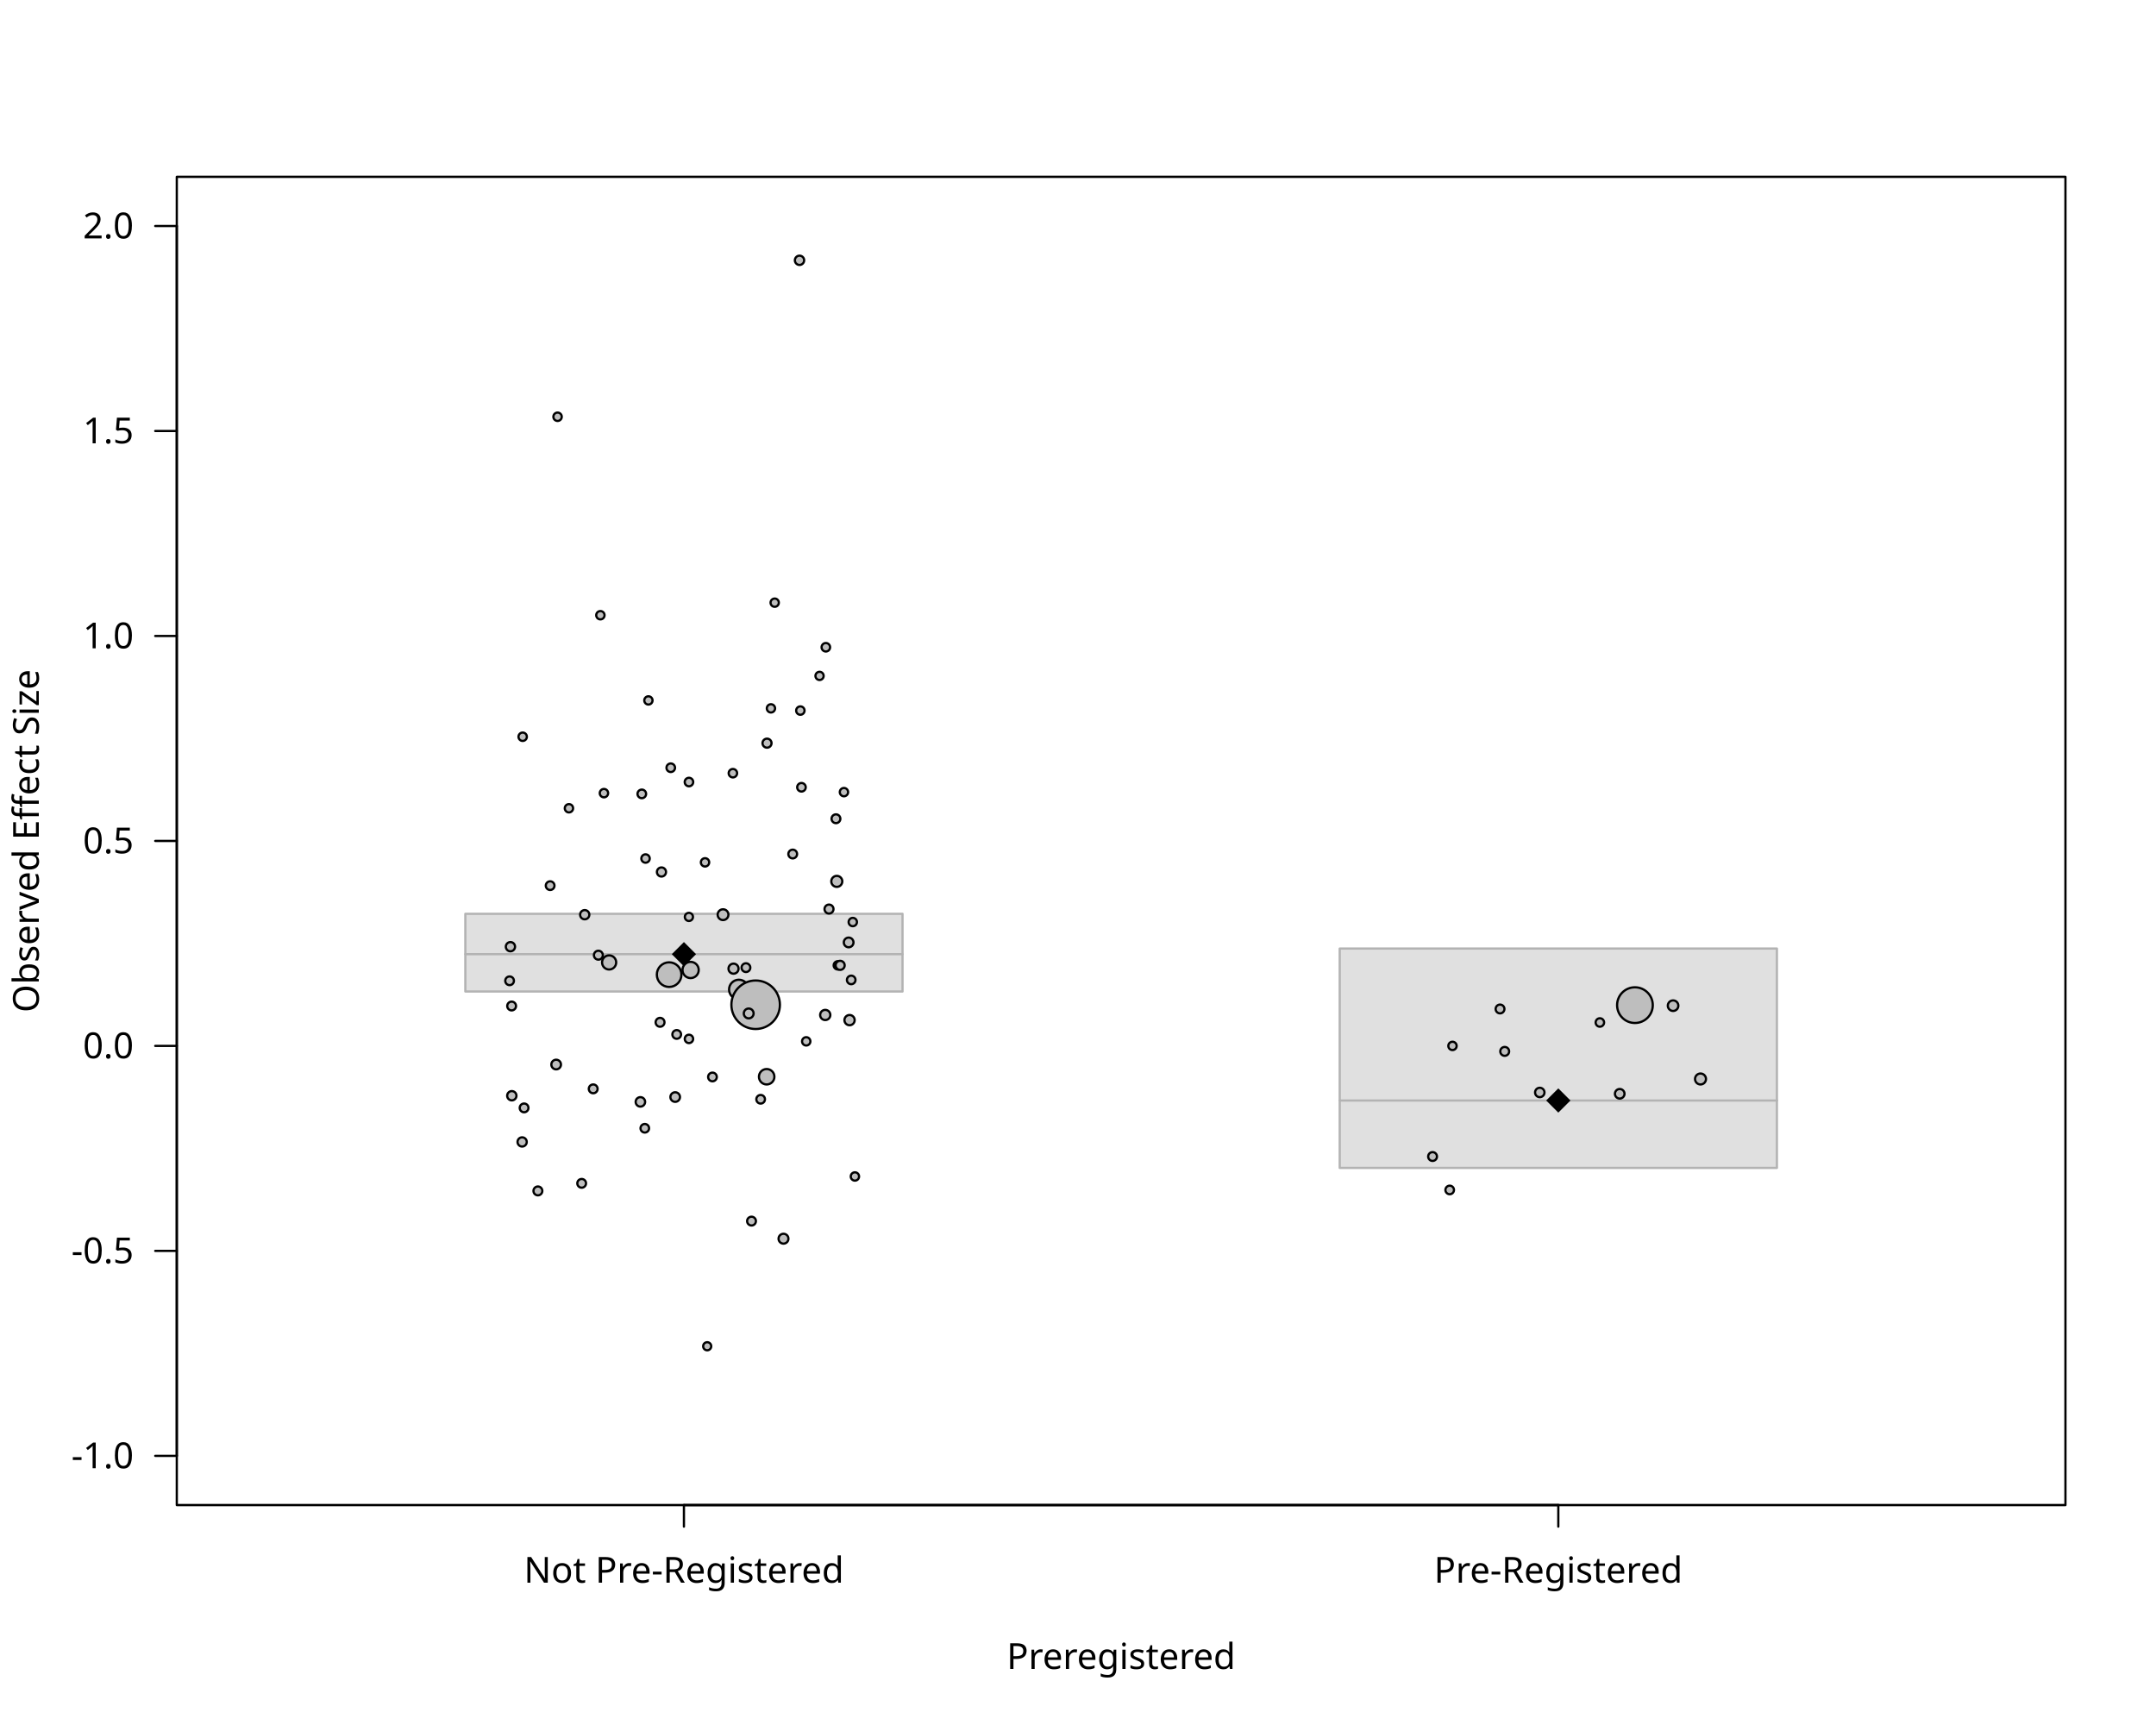
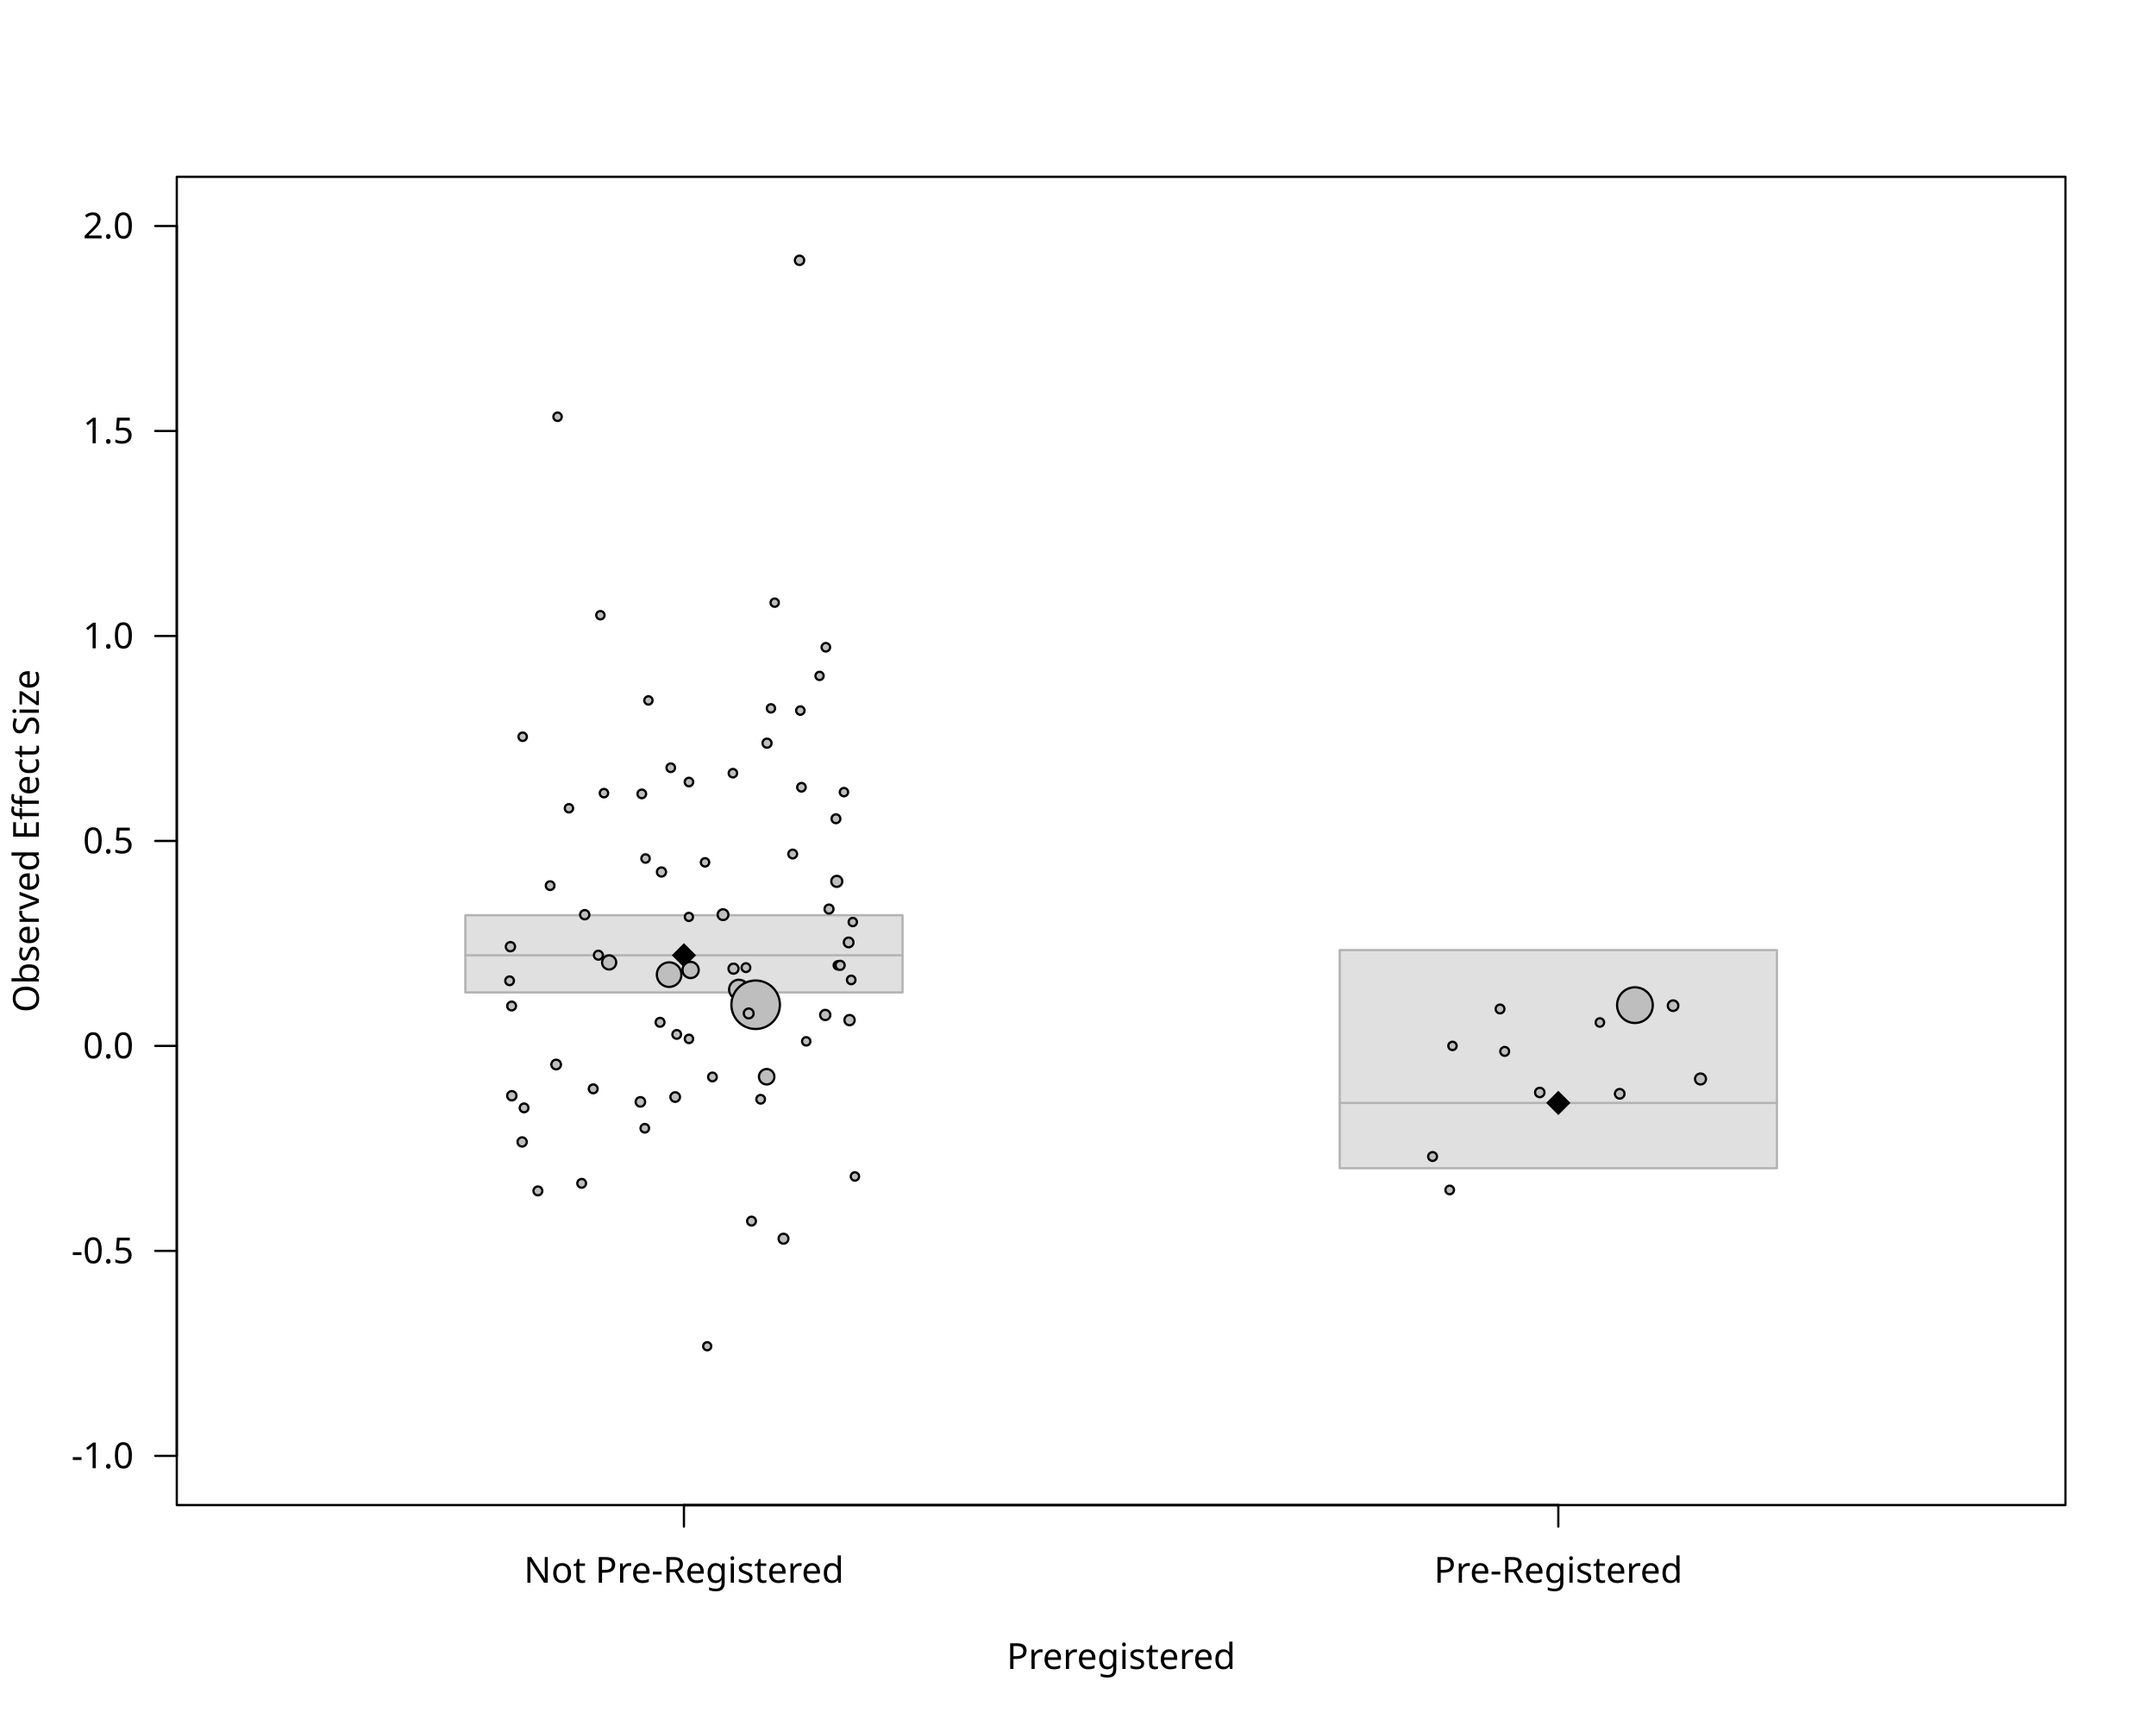
<svg xmlns="http://www.w3.org/2000/svg" class="svglite" data-engine-version="2.0" width="720.00pt" height="576.00pt" viewBox="0 0 720.00 576.00">
  <defs>
    <style type="text/css">
    .svglite line, .svglite polyline, .svglite polygon, .svglite path, .svglite rect, .svglite circle {
      fill: none;
      stroke: #000000;
      stroke-linecap: round;
      stroke-linejoin: round;
      stroke-miterlimit: 10.00;
    }
  </style>
  </defs>
  <rect width="100%" height="100%" style="stroke: none; fill: #FFFFFF;" />
  <defs>
    <clipPath id="cpMC4wMHw3MjAuMDB8MC4wMHw1NzYuMDA=">
      <rect x="0.00" y="0.00" width="720.00" height="576.00" />
    </clipPath>
  </defs>
  <g clip-path="url(#cpMC4wMHw3MjAuMDB8MC4wMHw1NzYuMDA=)">
    <line x1="59.04" y1="486.13" x2="59.04" y2="75.47" style="stroke-width: 0.75;" />
    <line x1="59.04" y1="486.13" x2="51.84" y2="486.13" style="stroke-width: 0.75;" />
    <line x1="59.04" y1="417.69" x2="51.84" y2="417.69" style="stroke-width: 0.75;" />
    <line x1="59.04" y1="349.24" x2="51.84" y2="349.24" style="stroke-width: 0.75;" />
    <line x1="59.04" y1="280.80" x2="51.84" y2="280.80" style="stroke-width: 0.75;" />
    <line x1="59.04" y1="212.36" x2="51.84" y2="212.36" style="stroke-width: 0.75;" />
    <line x1="59.04" y1="143.91" x2="51.84" y2="143.91" style="stroke-width: 0.75;" />
    <line x1="59.04" y1="75.47" x2="51.84" y2="75.47" style="stroke-width: 0.75;" />
    <text x="44.64" y="490.26" text-anchor="end" style="font-size: 12.00px; font-family: sans;" textLength="20.68px" lengthAdjust="spacingAndGlyphs">-1.0</text>
    <text x="44.64" y="421.82" text-anchor="end" style="font-size: 12.00px; font-family: sans;" textLength="20.68px" lengthAdjust="spacingAndGlyphs">-0.5</text>
    <text x="44.64" y="353.37" text-anchor="end" style="font-size: 12.00px; font-family: sans;" textLength="16.68px" lengthAdjust="spacingAndGlyphs">0.0</text>
    <text x="44.64" y="284.93" text-anchor="end" style="font-size: 12.00px; font-family: sans;" textLength="16.68px" lengthAdjust="spacingAndGlyphs">0.5</text>
    <text x="44.64" y="216.48" text-anchor="end" style="font-size: 12.00px; font-family: sans;" textLength="16.68px" lengthAdjust="spacingAndGlyphs">1.0</text>
    <text x="44.64" y="148.04" text-anchor="end" style="font-size: 12.00px; font-family: sans;" textLength="16.68px" lengthAdjust="spacingAndGlyphs">1.5</text>
    <text x="44.64" y="79.60" text-anchor="end" style="font-size: 12.00px; font-family: sans;" textLength="16.68px" lengthAdjust="spacingAndGlyphs">2.0</text>
    <polygon points="59.04,502.56 689.76,502.56 689.76,59.04 59.04,59.04 " style="stroke-width: 0.75; fill: none;" />
    <text x="374.40" y="557.28" text-anchor="middle" style="font-size: 12.00px; font-family: sans;" textLength="72.04px" lengthAdjust="spacingAndGlyphs">Preregistered</text>
    <text transform="translate(12.96,280.80) rotate(-90)" text-anchor="middle" style="font-size: 12.00px; font-family: sans;" textLength="112.74px" lengthAdjust="spacingAndGlyphs">Observed Effect Size</text>
    <line x1="228.40" y1="502.56" x2="520.40" y2="502.56" style="stroke-width: 0.75;" />
    <line x1="228.40" y1="502.56" x2="228.40" y2="509.76" style="stroke-width: 0.75;" />
    <line x1="520.40" y1="502.56" x2="520.40" y2="509.76" style="stroke-width: 0.75;" />
    <text x="228.40" y="528.48" text-anchor="middle" style="font-size: 12.00px; font-family: sans;" textLength="102.72px" lengthAdjust="spacingAndGlyphs">Not Pre-Registered</text>
    <text x="520.40" y="528.48" text-anchor="middle" style="font-size: 12.00px; font-family: sans;" textLength="80.71px" lengthAdjust="spacingAndGlyphs">Pre-Registered</text>
  </g>
  <defs>
    <clipPath id="cpNTkuMDR8Njg5Ljc2fDU5LjA0fDUwMi41Ng==">
      <rect x="59.04" y="59.04" width="630.72" height="443.52" />
    </clipPath>
  </defs>
  <g clip-path="url(#cpNTkuMDR8Njg5Ljc2fDU5LjA0fDUwMi41Ng==)">
-     <rect x="155.40" y="305.13" width="146.00" height="25.94" style="stroke-width: 0.75; stroke: #B3B3B3; fill: #B3B3B3; fill-opacity: 0.40;" />
-     <line x1="155.40" y1="318.61" x2="301.40" y2="318.61" style="stroke-width: 0.75; stroke: #B3B3B3;" />
-     <rect x="447.40" y="316.73" width="146.00" height="73.25" style="stroke-width: 0.75; stroke: #B3B3B3; fill: #B3B3B3; fill-opacity: 0.40;" />
-     <line x1="447.40" y1="367.47" x2="593.40" y2="367.47" style="stroke-width: 0.75; stroke: #B3B3B3;" />
-     <polygon points="224.35,318.61 228.40,314.56 232.45,318.61 228.40,322.66 " style="stroke-width: 0.75; stroke: none; fill: #000000;" />
-     <polygon points="516.35,367.47 520.40,363.42 524.45,367.47 520.40,371.52 " style="stroke-width: 0.75; stroke: none; fill: #000000;" />
+     <rect x="155.40" y="305.60" width="146.00" height="25.78" style="stroke-width: 0.75; stroke: #B3B3B3; fill: #B3B3B3; fill-opacity: 0.40;" />
+     <line x1="155.40" y1="318.98" x2="301.40" y2="318.98" style="stroke-width: 0.75; stroke: #B3B3B3;" />
+     <rect x="447.40" y="317.25" width="146.00" height="72.82" style="stroke-width: 0.75; stroke: #B3B3B3; fill: #B3B3B3; fill-opacity: 0.40;" />
+     <line x1="447.40" y1="368.28" x2="593.40" y2="368.28" style="stroke-width: 0.75; stroke: #B3B3B3;" />
+     <polygon points="224.35,318.98 228.40,314.93 232.45,318.98 228.40,323.03 " style="stroke-width: 0.75; stroke: none; fill: #000000;" />
+     <polygon points="516.35,368.28 520.40,364.23 524.45,368.28 520.40,372.33 " style="stroke-width: 0.75; stroke: none; fill: #000000;" />
    <circle cx="276.85" cy="303.55" r="1.50" style="stroke-width: 0.75; fill: #BEBEBE;" />
    <circle cx="279.45" cy="294.30" r="1.84" style="stroke-width: 0.75; fill: #BEBEBE;" />
    <circle cx="203.42" cy="321.37" r="2.36" style="stroke-width: 0.75; fill: #BEBEBE;" />
    <circle cx="267.00" cy="86.92" r="1.55" style="stroke-width: 0.75; fill: #BEBEBE;" />
    <circle cx="244.96" cy="323.45" r="1.68" style="stroke-width: 0.75; fill: #BEBEBE;" />
    <circle cx="230.63" cy="323.89" r="2.71" style="stroke-width: 0.75; fill: #BEBEBE;" />
    <circle cx="256.03" cy="359.54" r="2.58" style="stroke-width: 0.75; fill: #BEBEBE;" />
    <circle cx="185.73" cy="355.46" r="1.61" style="stroke-width: 0.75; fill: #BEBEBE;" />
    <circle cx="246.74" cy="330.41" r="3.27" style="stroke-width: 0.75; fill: #BEBEBE;" />
    <circle cx="252.35" cy="335.50" r="8.10" style="stroke-width: 0.75; fill: #BEBEBE;" />
    <circle cx="223.46" cy="325.44" r="4.11" style="stroke-width: 0.75; fill: #BEBEBE;" />
    <circle cx="545.99" cy="335.63" r="5.96" style="stroke-width: 0.75; fill: #BEBEBE;" />
    <circle cx="279.17" cy="273.39" r="1.47" style="stroke-width: 0.75; fill: #BEBEBE;" />
    <circle cx="199.83" cy="318.95" r="1.49" style="stroke-width: 0.75; fill: #BEBEBE;" />
    <circle cx="224.00" cy="256.36" r="1.43" style="stroke-width: 0.75; fill: #BEBEBE;" />
    <circle cx="279.79" cy="322.34" r="1.39" style="stroke-width: 0.75; fill: #BEBEBE;" />
    <circle cx="284.26" cy="327.21" r="1.43" style="stroke-width: 0.75; fill: #BEBEBE;" />
    <circle cx="183.72" cy="295.73" r="1.45" style="stroke-width: 0.75; fill: #BEBEBE;" />
    <circle cx="225.48" cy="366.32" r="1.60" style="stroke-width: 0.75; fill: #BEBEBE;" />
    <circle cx="235.45" cy="287.95" r="1.39" style="stroke-width: 0.75; fill: #BEBEBE;" />
    <circle cx="275.59" cy="338.91" r="1.70" style="stroke-width: 0.75; fill: #BEBEBE;" />
    <circle cx="186.20" cy="139.16" r="1.40" style="stroke-width: 0.75; fill: #BEBEBE;" />
    <circle cx="285.50" cy="392.84" r="1.39" style="stroke-width: 0.75; fill: #BEBEBE;" />
    <circle cx="280.57" cy="322.34" r="1.51" style="stroke-width: 0.75; fill: #BEBEBE;" />
    <circle cx="179.63" cy="397.66" r="1.48" style="stroke-width: 0.75; fill: #BEBEBE;" />
    <circle cx="230.06" cy="306.17" r="1.36" style="stroke-width: 0.75; fill: #BEBEBE;" />
    <circle cx="215.58" cy="286.67" r="1.40" style="stroke-width: 0.75; fill: #BEBEBE;" />
    <circle cx="275.79" cy="216.13" r="1.42" style="stroke-width: 0.75; fill: #BEBEBE;" />
    <circle cx="514.21" cy="364.79" r="1.57" style="stroke-width: 0.75; fill: #BEBEBE;" />
    <circle cx="267.65" cy="262.88" r="1.43" style="stroke-width: 0.75; fill: #BEBEBE;" />
    <circle cx="256.15" cy="248.15" r="1.51" style="stroke-width: 0.75; fill: #BEBEBE;" />
    <circle cx="264.73" cy="285.17" r="1.46" style="stroke-width: 0.75; fill: #BEBEBE;" />
    <circle cx="215.33" cy="376.74" r="1.43" style="stroke-width: 0.75; fill: #BEBEBE;" />
    <circle cx="250.03" cy="338.40" r="1.64" style="stroke-width: 0.75; fill: #BEBEBE;" />
    <circle cx="170.46" cy="316.11" r="1.54" style="stroke-width: 0.75; fill: #BEBEBE;" />
    <circle cx="267.28" cy="237.27" r="1.40" style="stroke-width: 0.75; fill: #BEBEBE;" />
    <circle cx="170.86" cy="335.92" r="1.47" style="stroke-width: 0.75; fill: #BEBEBE;" />
    <circle cx="194.25" cy="395.13" r="1.46" style="stroke-width: 0.75; fill: #BEBEBE;" />
    <circle cx="567.89" cy="360.29" r="1.83" style="stroke-width: 0.75; fill: #BEBEBE;" />
    <circle cx="241.46" cy="305.42" r="1.80" style="stroke-width: 0.75; fill: #BEBEBE;" />
    <circle cx="214.33" cy="265.09" r="1.44" style="stroke-width: 0.75; fill: #BEBEBE;" />
    <circle cx="220.90" cy="291.17" r="1.52" style="stroke-width: 0.75; fill: #BEBEBE;" />
    <circle cx="174.37" cy="381.31" r="1.54" style="stroke-width: 0.75; fill: #BEBEBE;" />
    <circle cx="283.71" cy="340.63" r="1.71" style="stroke-width: 0.75; fill: #BEBEBE;" />
    <circle cx="220.43" cy="341.36" r="1.48" style="stroke-width: 0.75; fill: #BEBEBE;" />
    <circle cx="281.84" cy="264.50" r="1.39" style="stroke-width: 0.75; fill: #BEBEBE;" />
    <circle cx="273.69" cy="225.69" r="1.37" style="stroke-width: 0.75; fill: #BEBEBE;" />
    <circle cx="244.75" cy="258.18" r="1.41" style="stroke-width: 0.75; fill: #BEBEBE;" />
    <circle cx="283.41" cy="314.69" r="1.62" style="stroke-width: 0.75; fill: #BEBEBE;" />
    <circle cx="534.28" cy="341.42" r="1.41" style="stroke-width: 0.75; fill: #BEBEBE;" />
    <circle cx="500.94" cy="336.91" r="1.47" style="stroke-width: 0.75; fill: #BEBEBE;" />
    <circle cx="502.50" cy="351.07" r="1.48" style="stroke-width: 0.75; fill: #BEBEBE;" />
    <circle cx="216.54" cy="233.88" r="1.38" style="stroke-width: 0.75; fill: #BEBEBE;" />
    <circle cx="261.65" cy="413.62" r="1.65" style="stroke-width: 0.75; fill: #BEBEBE;" />
    <circle cx="174.55" cy="246.01" r="1.40" style="stroke-width: 0.75; fill: #BEBEBE;" />
    <circle cx="257.46" cy="236.53" r="1.38" style="stroke-width: 0.75; fill: #BEBEBE;" />
    <circle cx="249.11" cy="323.11" r="1.46" style="stroke-width: 0.75; fill: #BEBEBE;" />
    <circle cx="190.00" cy="269.89" r="1.39" style="stroke-width: 0.75; fill: #BEBEBE;" />
    <circle cx="200.50" cy="205.43" r="1.39" style="stroke-width: 0.75; fill: #BEBEBE;" />
    <circle cx="230.08" cy="346.90" r="1.40" style="stroke-width: 0.75; fill: #BEBEBE;" />
    <circle cx="540.91" cy="365.23" r="1.60" style="stroke-width: 0.75; fill: #BEBEBE;" />
    <circle cx="284.79" cy="307.88" r="1.39" style="stroke-width: 0.75; fill: #BEBEBE;" />
    <circle cx="258.71" cy="201.24" r="1.38" style="stroke-width: 0.75; fill: #BEBEBE;" />
    <circle cx="236.17" cy="449.53" r="1.35" style="stroke-width: 0.75; fill: #BEBEBE;" />
    <circle cx="269.24" cy="347.72" r="1.39" style="stroke-width: 0.75; fill: #BEBEBE;" />
    <circle cx="484.13" cy="397.34" r="1.43" style="stroke-width: 0.75; fill: #BEBEBE;" />
    <circle cx="201.69" cy="264.84" r="1.40" style="stroke-width: 0.75; fill: #BEBEBE;" />
    <circle cx="558.73" cy="335.81" r="1.76" style="stroke-width: 0.75; fill: #BEBEBE;" />
    <circle cx="250.97" cy="407.74" r="1.47" style="stroke-width: 0.75; fill: #BEBEBE;" />
    <circle cx="198.10" cy="363.58" r="1.47" style="stroke-width: 0.75; fill: #BEBEBE;" />
    <circle cx="175.02" cy="369.94" r="1.46" style="stroke-width: 0.75; fill: #BEBEBE;" />
    <circle cx="478.41" cy="386.18" r="1.47" style="stroke-width: 0.75; fill: #BEBEBE;" />
    <circle cx="195.27" cy="305.43" r="1.54" style="stroke-width: 0.75; fill: #BEBEBE;" />
    <circle cx="225.99" cy="345.41" r="1.45" style="stroke-width: 0.75; fill: #BEBEBE;" />
    <circle cx="485.06" cy="349.24" r="1.39" style="stroke-width: 0.75; fill: #BEBEBE;" />
    <circle cx="254.02" cy="367.06" r="1.44" style="stroke-width: 0.75; fill: #BEBEBE;" />
    <circle cx="170.92" cy="365.88" r="1.55" style="stroke-width: 0.75; fill: #BEBEBE;" />
    <circle cx="213.86" cy="367.93" r="1.58" style="stroke-width: 0.75; fill: #BEBEBE;" />
    <circle cx="230.08" cy="261.13" r="1.42" style="stroke-width: 0.75; fill: #BEBEBE;" />
    <circle cx="170.18" cy="327.50" r="1.45" style="stroke-width: 0.75; fill: #BEBEBE;" />
    <circle cx="237.93" cy="359.61" r="1.45" style="stroke-width: 0.75; fill: #BEBEBE;" />
  </g>
</svg>
